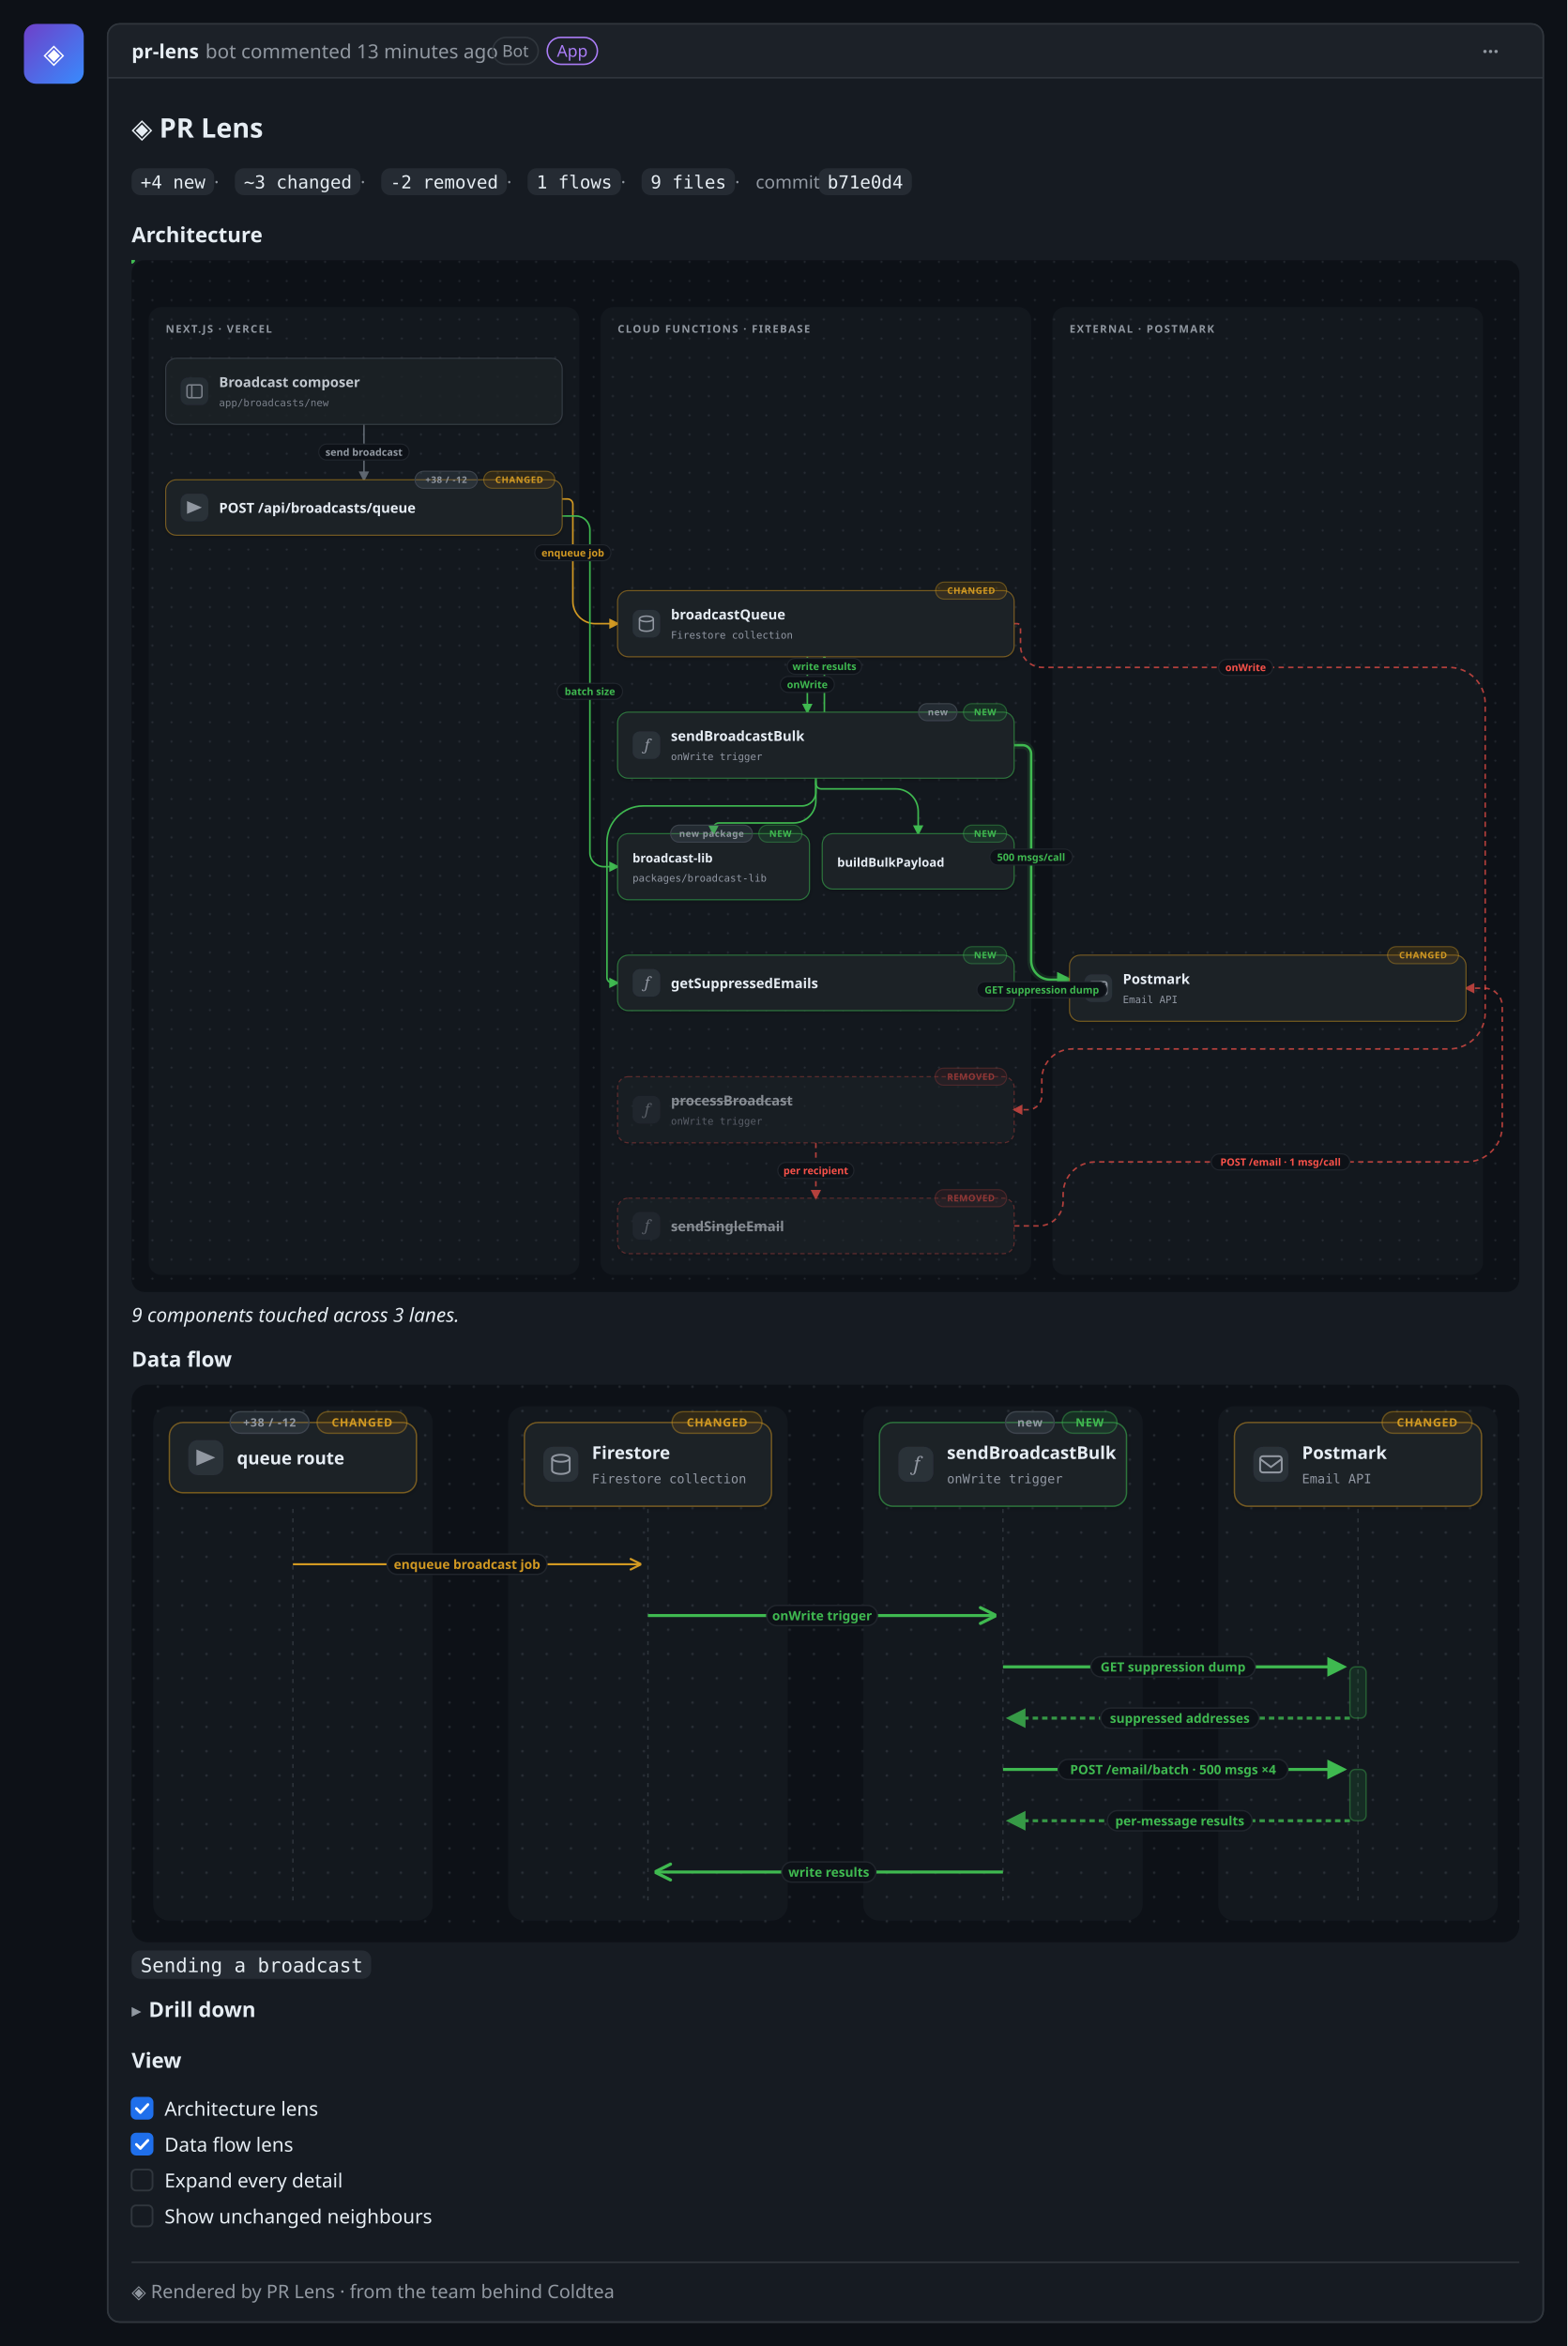
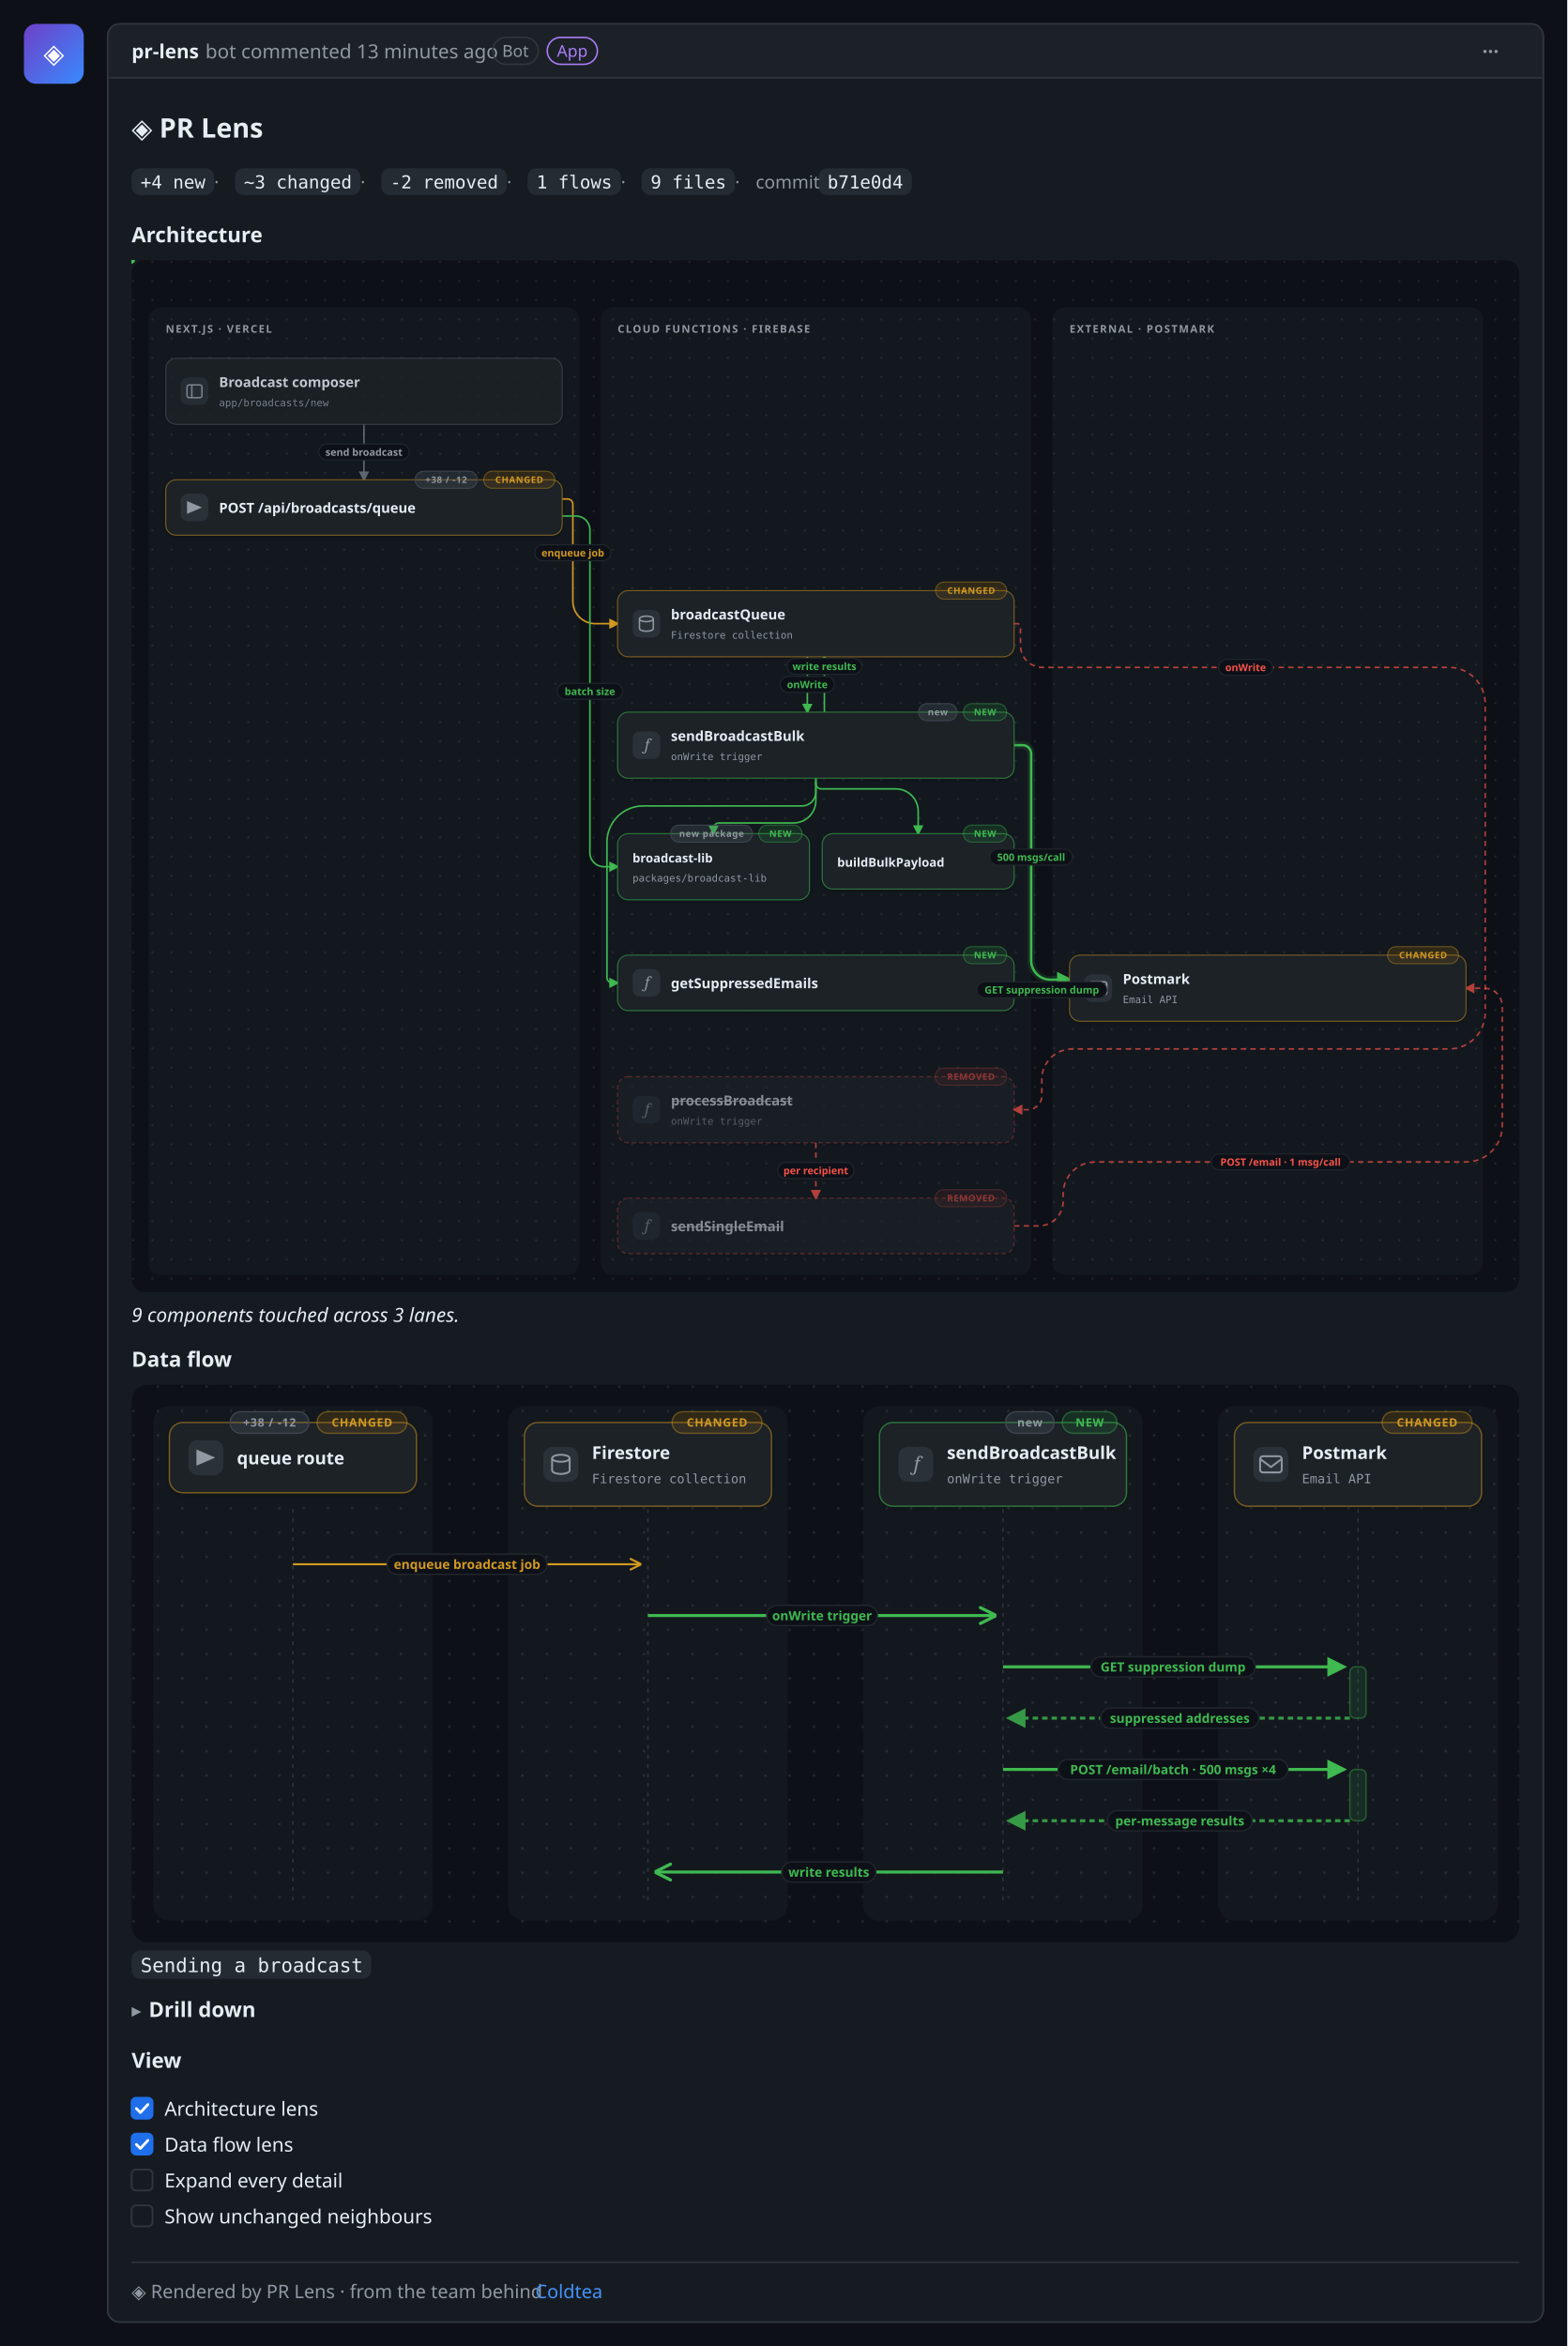
<svg xmlns="http://www.w3.org/2000/svg" viewBox="0 0 1048 1568.76" width="1048" height="1568.76" role="img" aria-label="PR Lens comment preview — Batch broadcast sending through Postmark">
  <rect x="0" y="0" width="1048" height="1568.76" fill="#0d1117" />
  <defs>
    <linearGradient id="frame-avatar" x1="0" y1="0" x2="1" y2="1">
      <stop offset="0" stop-color="#6e40c9" />
      <stop offset="1" stop-color="#388bfd" />
    </linearGradient>
  </defs>
  <rect x="16" y="16" width="40" height="40" rx="8" fill="url(#frame-avatar)" />
  <text x="36" y="42" fill="#ffffff" text-anchor="middle" style="font-family:-apple-system, BlinkMacSystemFont, &quot;Segoe UI&quot;, &quot;Noto Sans&quot;, Helvetica, Arial, sans-serif;font-size:18px;font-weight:700">◈</text>
  <rect x="72" y="16" width="960" height="1536.76" rx="8" fill="#161b22" stroke="#30363d" stroke-width="1" />
  <path d="M72,24 a8,8 0 0 1 8,-8 h944 a8,8 0 0 1 8,8 v28 h-960 Z" fill="#1c2128" />
  <line x1="72" y1="52" x2="1032" y2="52" stroke="#30363d" stroke-width="1" />
  <text x="88" y="39" fill="#e6edf3" style="font-family:-apple-system, BlinkMacSystemFont, &quot;Segoe UI&quot;, &quot;Noto Sans&quot;, Helvetica, Arial, sans-serif;font-size:13px;font-weight:600">pr-lens</text>
  <text x="130.11" y="39" fill="#9198a1" style="font-family:-apple-system, BlinkMacSystemFont, &quot;Segoe UI&quot;, &quot;Noto Sans&quot;, Helvetica, Arial, sans-serif;font-size:13px;font-weight:400">  </text>
  <text x="137.34" y="39" fill="#9198a1" style="font-family:-apple-system, BlinkMacSystemFont, &quot;Segoe UI&quot;, &quot;Noto Sans&quot;, Helvetica, Arial, sans-serif;font-size:13px;font-weight:400">bot commented 13 minutes ago</text>
  <rect x="329.43" y="25" width="30.51" height="18" rx="9" fill="none" stroke="#30363d" stroke-width="1" />
  <text x="344.69" y="38" fill="#9198a1" text-anchor="middle" style="font-family:-apple-system, BlinkMacSystemFont, &quot;Segoe UI&quot;, &quot;Noto Sans&quot;, Helvetica, Arial, sans-serif;font-size:11px">Bot</text>
  <rect x="365.94" y="25" width="33.57" height="18" rx="9" fill="none" stroke="#ab7df8" stroke-width="1" />
  <text x="382.73" y="38" fill="#ab7df8" text-anchor="middle" style="font-family:-apple-system, BlinkMacSystemFont, &quot;Segoe UI&quot;, &quot;Noto Sans&quot;, Helvetica, Arial, sans-serif;font-size:11px">App</text>
  <text x="991.2" y="39" fill="#9198a1" style="font-family:-apple-system, BlinkMacSystemFont, &quot;Segoe UI&quot;, &quot;Noto Sans&quot;, Helvetica, Arial, sans-serif;font-size:13px;font-weight:600">···</text>
  <text x="88" y="92" fill="#e6edf3" style="font-family:-apple-system, BlinkMacSystemFont, &quot;Segoe UI&quot;, &quot;Noto Sans&quot;, Helvetica, Arial, sans-serif;font-size:18px;font-weight:600">◈ PR Lens</text>
  <rect x="88" y="112.5" width="55.2" height="18" rx="6" fill="rgba(110,118,129,.18)" />
  <text x="94" y="126" fill="#e6edf3" style="font-family:ui-monospace, SFMono-Regular, &quot;SF Mono&quot;, Menlo, Consolas, monospace;font-size:12px;font-weight:400">+4 new</text>
  <text x="143.2" y="126" fill="#9198a1" style="font-family:-apple-system, BlinkMacSystemFont, &quot;Segoe UI&quot;, &quot;Noto Sans&quot;, Helvetica, Arial, sans-serif;font-size:12px;font-weight:400"> · </text>
  <rect x="157.07" y="112.5" width="84" height="18" rx="6" fill="rgba(110,118,129,.18)" />
  <text x="163.07" y="126" fill="#e6edf3" style="font-family:ui-monospace, SFMono-Regular, &quot;SF Mono&quot;, Menlo, Consolas, monospace;font-size:12px;font-weight:400">~3 changed</text>
  <text x="241.07" y="126" fill="#9198a1" style="font-family:-apple-system, BlinkMacSystemFont, &quot;Segoe UI&quot;, &quot;Noto Sans&quot;, Helvetica, Arial, sans-serif;font-size:12px;font-weight:400"> · </text>
  <rect x="254.94" y="112.5" width="84" height="18" rx="6" fill="rgba(110,118,129,.18)" />
  <text x="260.94" y="126" fill="#e6edf3" style="font-family:ui-monospace, SFMono-Regular, &quot;SF Mono&quot;, Menlo, Consolas, monospace;font-size:12px;font-weight:400">-2 removed</text>
  <text x="338.94" y="126" fill="#9198a1" style="font-family:-apple-system, BlinkMacSystemFont, &quot;Segoe UI&quot;, &quot;Noto Sans&quot;, Helvetica, Arial, sans-serif;font-size:12px;font-weight:400"> · </text>
  <rect x="352.81" y="112.5" width="62.4" height="18" rx="6" fill="rgba(110,118,129,.18)" />
  <text x="358.81" y="126" fill="#e6edf3" style="font-family:ui-monospace, SFMono-Regular, &quot;SF Mono&quot;, Menlo, Consolas, monospace;font-size:12px;font-weight:400">1 flows</text>
  <text x="415.21" y="126" fill="#9198a1" style="font-family:-apple-system, BlinkMacSystemFont, &quot;Segoe UI&quot;, &quot;Noto Sans&quot;, Helvetica, Arial, sans-serif;font-size:12px;font-weight:400"> · </text>
  <rect x="429.08" y="112.5" width="62.4" height="18" rx="6" fill="rgba(110,118,129,.18)" />
  <text x="435.08" y="126" fill="#e6edf3" style="font-family:ui-monospace, SFMono-Regular, &quot;SF Mono&quot;, Menlo, Consolas, monospace;font-size:12px;font-weight:400">9 files</text>
  <text x="491.48" y="126" fill="#9198a1" style="font-family:-apple-system, BlinkMacSystemFont, &quot;Segoe UI&quot;, &quot;Noto Sans&quot;, Helvetica, Arial, sans-serif;font-size:12px;font-weight:400"> · </text>
  <text x="505.35" y="126" fill="#9198a1" style="font-family:-apple-system, BlinkMacSystemFont, &quot;Segoe UI&quot;, &quot;Noto Sans&quot;, Helvetica, Arial, sans-serif;font-size:12px;font-weight:400">commit </text>
  <rect x="547.35" y="112.5" width="62.4" height="18" rx="6" fill="rgba(110,118,129,.18)" />
  <text x="553.35" y="126" fill="#e6edf3" style="font-family:ui-monospace, SFMono-Regular, &quot;SF Mono&quot;, Menlo, Consolas, monospace;font-size:12px;font-weight:400">b71e0d4</text>
  <text x="88" y="162" fill="#e6edf3" style="font-family:-apple-system, BlinkMacSystemFont, &quot;Segoe UI&quot;, &quot;Noto Sans&quot;, Helvetica, Arial, sans-serif;font-size:14px;font-weight:600">Architecture</text>
  <svg viewBox="0 0 1302 968" x="88" y="174" width="928" height="689.94" role="img" aria-label="Batch broadcast sending through Postmark">
    <style>text{font-family:-apple-system, BlinkMacSystemFont, "Segoe UI", "Noto Sans", Helvetica, Arial, sans-serif}.lanebox{fill:rgba(110,118,129,.07)}.lanelabel{font-size:10px;font-weight:700;letter-spacing:.12em;fill:#9198a1}.card{fill:#1c2128;stroke:#3d444d;stroke-width:1}.card-added{stroke:#3fb950;stroke-opacity:.55}.card-modified{stroke:#d29922;stroke-opacity:.5}.ghost{opacity:.55}.ghost .card{stroke:#f85149;stroke-dasharray:4 3;stroke-opacity:.6}.context{opacity:.82}.ntitle{font-weight:600;fill:#e6edf3}.strike{text-decoration:line-through}.nsub{font-size:9.5px;fill:#9198a1;font-family:ui-monospace, SFMono-Regular, "SF Mono", Menlo, Consolas, monospace}.chip{fill:rgba(110,118,129,.18)}.glyph{fill:#9198a1}.glyph-stroke{stroke:#9198a1;stroke-width:1.4;fill:none}.bdg text{font-size:8.5px;font-weight:700;letter-spacing:.06em}.bdg rect{stroke-width:1}.bdg-added rect{fill:rgba(46,160,67,.15);stroke:rgba(63,185,80,.4)}.bdg-added text{fill:#3fb950}.bdg-modified rect{fill:rgba(187,128,9,.15);stroke:rgba(210,153,34,.4)}.bdg-modified text{fill:#d29922}.bdg-removed rect{fill:rgba(248,81,73,.12);stroke:rgba(248,81,73,.4)}.bdg-removed text{fill:#f85149}.bdg-neutral rect{fill:rgba(110,118,129,.18);stroke:#3d444d}.bdg-neutral text{fill:#9198a1}.edge{fill:none;stroke-width:1.5}.edge-added{stroke:#3fb950}.edge-modified{stroke:#d29922}.edge-removed{stroke:#f85149;stroke-dasharray:5 4;opacity:.7}.edge-neutral{stroke:#6e7681}.hero{stroke-width:2.25}.faded{opacity:.45}.glow{fill:none;stroke-width:7;opacity:.14}.msg-self{font-size:11px;fill:#e6edf3}.lpill{fill:#0d1117;stroke:#21262d;stroke-width:1}.ltext{font-size:9.5px;font-weight:600;fill:#9198a1}.ltext-added{fill:#3fb950}.ltext-modified{fill:#d29922}.ltext-removed{fill:#f85149}.cardsh{filter:drop-shadow(0 1px 2px rgba(0,0,0,.28))}.lifeline{stroke:#30363d;stroke-width:1;stroke-dasharray:3 4}.actbar{fill:rgba(46,160,67,.15);stroke:rgba(63,185,80,.4)}.msg{fill:none;stroke-width:1.5}.msg-return{stroke-dasharray:4 3;opacity:.8}.msg-strong{stroke-width:2.25}</style>
    <defs>
      <pattern id="dots" width="18" height="18" patternUnits="userSpaceOnUse">
        <circle cx="1.5" cy="1.5" r="1" fill="rgba(110,118,129,.22)" />
      </pattern>
      <marker id="mk-added" viewBox="0 0 10 10" refX="8" refY="5" markerWidth="6.5" markerHeight="6.5" orient="auto-start-reverse">
        <path d="M0,0 L10,5 L0,10 z" fill="#3fb950" />
      </marker>
      <marker id="mko-added" viewBox="0 0 10 10" refX="10" refY="5" markerWidth="6.5" markerHeight="6.5" orient="auto-start-reverse">
        <path d="M2,1 L10,5 L2,9" fill="none" stroke="#3fb950" stroke-width="1.6" stroke-linecap="round" stroke-linejoin="round" />
      </marker>
      <marker id="mk-modified" viewBox="0 0 10 10" refX="8" refY="5" markerWidth="6.5" markerHeight="6.5" orient="auto-start-reverse">
        <path d="M0,0 L10,5 L0,10 z" fill="#d29922" />
      </marker>
      <marker id="mko-modified" viewBox="0 0 10 10" refX="10" refY="5" markerWidth="6.5" markerHeight="6.5" orient="auto-start-reverse">
        <path d="M2,1 L10,5 L2,9" fill="none" stroke="#d29922" stroke-width="1.6" stroke-linecap="round" stroke-linejoin="round" />
      </marker>
      <marker id="mk-removed" viewBox="0 0 10 10" refX="8" refY="5" markerWidth="6.5" markerHeight="6.5" orient="auto-start-reverse">
        <path d="M0,0 L10,5 L0,10 z" fill="#f85149" />
      </marker>
      <marker id="mko-removed" viewBox="0 0 10 10" refX="10" refY="5" markerWidth="6.5" markerHeight="6.5" orient="auto-start-reverse">
        <path d="M2,1 L10,5 L2,9" fill="none" stroke="#f85149" stroke-width="1.6" stroke-linecap="round" stroke-linejoin="round" />
      </marker>
      <marker id="mk-neutral" viewBox="0 0 10 10" refX="8" refY="5" markerWidth="6.5" markerHeight="6.5" orient="auto-start-reverse">
        <path d="M0,0 L10,5 L0,10 z" fill="#6e7681" />
      </marker>
      <marker id="mko-neutral" viewBox="0 0 10 10" refX="10" refY="5" markerWidth="6.5" markerHeight="6.5" orient="auto-start-reverse">
        <path d="M2,1 L10,5 L2,9" fill="none" stroke="#6e7681" stroke-width="1.6" stroke-linecap="round" stroke-linejoin="round" />
      </marker>
    </defs>
    <rect x="0" y="0" width="1302" height="968" rx="12" fill="#0d1117" />
    <rect x="0" y="0" width="1302" height="968" rx="12" fill="url(#dots)" />
    <g>
      <rect class="lanebox" x="16" y="44" width="404" height="908" rx="12" />
      <text class="lanelabel" x="32" y="68">NEXT.JS · VERCEL</text>
      <rect class="lanebox" x="440" y="44" width="404" height="908" rx="12" />
      <text class="lanelabel" x="456" y="68">CLOUD FUNCTIONS · FIREBASE</text>
      <rect class="lanebox" x="864" y="44" width="404" height="908" rx="12" />
      <text class="lanelabel" x="880" y="68">EXTERNAL · POSTMARK</text>
    </g>
    <g>
      <path class="edge edge-neutral context" d="M218,154 L218,206" marker-end="url(#mk-neutral)" />
      <path class="edge edge-modified" d="M404,224 L409,224 C411.76,224 414,226.24 414,229 L414,320 C414,331.6 423.4,341 435,341 L456,341" marker-end="url(#mk-modified)" />
      <path class="edge edge-added" d="M404,240 L417,240 C424.18,240 430,245.82 430,253 L430,556 C430,563.18 435.82,569 443,569 L456,569" marker-end="url(#mk-added)" />
      <path class="edge edge-added" d="M634,372 L634,424" marker-end="url(#mk-added)" />
      <path class="edge edge-removed" d="M828,341 L831,341 C832.66,341 834,342.34 834,344 L834,361.5 C834,372.82 843.18,382 854.5,382 L1236,382 C1254.78,382 1270,397.22 1270,416 L1270,706 C1270,724.78 1254.78,740 1236,740 L882.5,740 C866.76,740 854,752.76 854,768.5 L854,784 C854,791.18 848.18,797 841,797 L828,797" marker-end="url(#mk-removed)" />
      <path class="edge edge-removed" d="M642,828 L642,880" marker-end="url(#mk-removed)" />
      <path class="edge edge-removed" d="M828,906 L851,906 C863.7,906 874,895.7 874,883 L874,876 C874,859.43 887.43,846 904,846 L1252,846 C1270.78,846 1286,830.78 1286,812 L1286,700 C1286,690.61 1278.39,683 1269,683 L1252,683" marker-end="url(#mk-removed)" />
      <path class="edge edge-added" d="M642,486 L642,491 C642,493.76 644.24,496 647,496 L717,496 C728.6,496 738,505.4 738,517 L738,538" marker-end="url(#mk-added)" />
      <path class="edge edge-added" d="M642,486 L642,499 C642,506.18 636.18,512 629,512 L480,512 C461.22,512 446,527.22 446,546 L446,673 C446,675.76 448.24,678 451,678 L456,678" marker-end="url(#mk-added)" />
      <path class="edge edge-added" d="M642,486 L642,507 C642,518.6 632.6,528 621,528 L551,528 C548.24,528 546,530.24 546,533 L546,538" marker-end="url(#mk-added)" />
      <path class="edge edge-added" d="M828,684.5 L880,684.5" marker-end="url(#mk-added)" />
      <circle r="2.6" fill="#3fb950">
        <animateMotion dur="1.6s" repeatCount="indefinite" path="M828,684.5 L880,684.5" />
      </circle>
      <path class="glow" stroke="#3fb950" d="M828,455 L836,455 C840.42,455 844,458.58 844,463 L844,657 C844,666.94 852.06,675 862,675 L880,675" />
      <path class="edge edge-added hero" d="M828,455 L836,455 C840.42,455 844,458.58 844,463 L844,657 C844,666.94 852.06,675 862,675 L880,675" marker-end="url(#mk-added)" />
      <circle r="3" fill="#3fb950">
        <animateMotion dur="2.1s" repeatCount="indefinite" path="M828,455 L836,455 C840.42,455 844,458.58 844,463 L844,657 C844,666.94 852.06,675 862,675 L880,675" />
      </circle>
      <circle r="3" fill="#3fb950">
        <animateMotion dur="2.1s" begin="0.7s" repeatCount="indefinite" path="M828,455 L836,455 C840.42,455 844,458.58 844,463 L844,657 C844,666.94 852.06,675 862,675 L880,675" />
      </circle>
      <circle r="3" fill="#3fb950">
        <animateMotion dur="2.1s" begin="1.4s" repeatCount="indefinite" path="M828,455 L836,455 C840.42,455 844,458.58 844,463 L844,657 C844,666.94 852.06,675 862,675 L880,675" />
      </circle>
      <path class="edge edge-added" d="M650,424 L650,372" marker-end="url(#mk-added)" />
    </g>
    <g>
      <g class="cardsh context">
        <rect class="card" x="32" y="92" width="372" height="62" rx="10" />
        <rect class="chip" x="46" y="110" width="26" height="26" rx="7" />
        <g>
          <rect class="glyph-stroke" x="52" y="117" width="14" height="12" rx="2" />
          <path class="glyph-stroke" d="M56.5,117 v12" />
        </g>
        <text class="ntitle" x="82" y="119" font-size="13">Broadcast composer</text>
        <text class="nsub" x="82" y="137">app/broadcasts/new</text>
      </g>
      <g class="cardsh">
        <rect class="card card-modified" x="32" y="206" width="372" height="52" rx="10" />
        <rect class="chip" x="46" y="219" width="26" height="26" rx="7" />
        <g>
          <path class="glyph" d="M52,226 L66,232 L52,238 Z" />
        </g>
        <text class="ntitle" x="82" y="237" font-size="13">POST /api/broadcasts/queue</text>
        <g class="bdg bdg-neutral">
          <rect x="265.98" y="198" width="58.4" height="16" rx="8" />
          <text x="295.18" y="209" text-anchor="middle">+38 / -12</text>
        </g>
        <g class="bdg bdg-modified">
          <rect x="330.38" y="198" width="66.62" height="16" rx="8" />
          <text x="363.69" y="209" text-anchor="middle">CHANGED</text>
        </g>
      </g>
      <g class="cardsh">
        <rect class="card card-modified" x="456" y="310" width="372" height="62" rx="10" />
        <rect class="chip" x="470" y="328" width="26" height="26" rx="7" />
        <g>
          <ellipse class="glyph-stroke" cx="483" cy="336.5" rx="6.5" ry="2.6" />
          <path class="glyph-stroke" d="M476.5,336.5 v9 a6.5,2.6 0 0 0 13 0 v-9" />
        </g>
        <text class="ntitle" x="506" y="337" font-size="13">broadcastQueue</text>
        <text class="nsub" x="506" y="355">Firestore collection</text>
        <g class="bdg bdg-modified">
          <rect x="754.38" y="302" width="66.62" height="16" rx="8" />
          <text x="787.69" y="313" text-anchor="middle">CHANGED</text>
        </g>
      </g>
      <g class="cardsh">
        <rect class="card card-added" x="456" y="424" width="372" height="62" rx="10" />
        <rect class="chip" x="470" y="442" width="26" height="26" rx="7" />
        <g>
          <text class="glyph" x="483" y="459.5" text-anchor="middle" style="font-size:14px;font-style:italic;font-family:Georgia,serif">ƒ</text>
        </g>
        <text class="ntitle" x="506" y="451" font-size="13">sendBroadcastBulk</text>
        <text class="nsub" x="506" y="469">onWrite trigger</text>
        <g class="bdg bdg-neutral">
          <rect x="738.4" y="416" width="36.05" height="16" rx="8" />
          <text x="756.43" y="427" text-anchor="middle">new</text>
        </g>
        <g class="bdg bdg-added">
          <rect x="780.45" y="416" width="40.55" height="16" rx="8" />
          <text x="800.72" y="427" text-anchor="middle">NEW</text>
        </g>
      </g>
      <g class="cardsh">
        <rect class="card card-added" x="456" y="538" width="180" height="62" rx="10" />
        <text class="ntitle" x="470" y="565" font-size="11.5">broadcast-lib</text>
        <text class="nsub" x="470" y="583">packages/broadcast-lib</text>
        <g class="bdg bdg-neutral">
          <rect x="505.75" y="530" width="76.7" height="16" rx="8" />
          <text x="544.1" y="541" text-anchor="middle">new package</text>
        </g>
        <g class="bdg bdg-added">
          <rect x="588.45" y="530" width="40.55" height="16" rx="8" />
          <text x="608.73" y="541" text-anchor="middle">NEW</text>
        </g>
      </g>
      <g class="cardsh">
        <rect class="card card-added" x="648" y="538" width="180" height="52" rx="10" />
        <text class="ntitle" x="662" y="569" font-size="11.5">buildBulkPayload</text>
        <g class="bdg bdg-added">
          <rect x="780.45" y="530" width="40.55" height="16" rx="8" />
          <text x="800.73" y="541" text-anchor="middle">NEW</text>
        </g>
      </g>
      <g class="cardsh">
        <rect class="card card-added" x="456" y="652" width="372" height="52" rx="10" />
        <rect class="chip" x="470" y="665" width="26" height="26" rx="7" />
        <g>
          <text class="glyph" x="483" y="682.5" text-anchor="middle" style="font-size:14px;font-style:italic;font-family:Georgia,serif">ƒ</text>
        </g>
        <text class="ntitle" x="506" y="683" font-size="13">getSuppressedEmails</text>
        <g class="bdg bdg-added">
          <rect x="780.45" y="644" width="40.55" height="16" rx="8" />
          <text x="800.73" y="655" text-anchor="middle">NEW</text>
        </g>
      </g>
      <g class="cardsh ghost">
        <rect class="card" x="456" y="766" width="372" height="62" rx="10" />
        <rect class="chip" x="470" y="784" width="26" height="26" rx="7" />
        <g>
          <text class="glyph" x="483" y="801.5" text-anchor="middle" style="font-size:14px;font-style:italic;font-family:Georgia,serif">ƒ</text>
        </g>
        <text class="ntitle strike" x="506" y="793" font-size="13">processBroadcast</text>
        <text class="nsub" x="506" y="811">onWrite trigger</text>
        <g class="bdg bdg-removed">
          <rect x="753.88" y="758" width="67.12" height="16" rx="8" />
          <text x="787.44" y="769" text-anchor="middle">REMOVED</text>
        </g>
      </g>
      <g class="cardsh ghost">
        <rect class="card" x="456" y="880" width="372" height="52" rx="10" />
        <rect class="chip" x="470" y="893" width="26" height="26" rx="7" />
        <g>
          <text class="glyph" x="483" y="910.5" text-anchor="middle" style="font-size:14px;font-style:italic;font-family:Georgia,serif">ƒ</text>
        </g>
        <text class="ntitle strike" x="506" y="911" font-size="13">sendSingleEmail</text>
        <g class="bdg bdg-removed">
          <rect x="753.88" y="872" width="67.12" height="16" rx="8" />
          <text x="787.44" y="883" text-anchor="middle">REMOVED</text>
        </g>
      </g>
      <g class="cardsh">
        <rect class="card card-modified" x="880" y="652" width="372" height="62" rx="10" />
        <rect class="chip" x="894" y="670" width="26" height="26" rx="7" />
        <g>
          <rect class="glyph-stroke" x="899" y="677" width="16" height="12" rx="2" />
          <path class="glyph-stroke" d="M899,679 l8,6 8,-6" />
        </g>
        <text class="ntitle" x="930" y="679" font-size="13">Postmark</text>
        <text class="nsub" x="930" y="697">Email API</text>
        <g class="bdg bdg-modified">
          <rect x="1178.38" y="644" width="66.62" height="16" rx="8" />
          <text x="1211.69" y="655" text-anchor="middle">CHANGED</text>
        </g>
      </g>
    </g>
    <g>
      <g>
        <rect class="lpill" x="175.58" y="172.5" width="84.85" height="15" rx="7.5" />
        <text class="ltext" x="218" y="183.5" text-anchor="middle">send broadcast</text>
      </g>
      <g>
        <rect class="lpill" x="378.29" y="267" width="71.43" height="15" rx="7.5" />
        <text class="ltext ltext-modified" x="414" y="278" text-anchor="middle">enqueue job</text>
      </g>
      <g>
        <rect class="lpill" x="399.33" y="397" width="61.34" height="15" rx="7.5" />
        <text class="ltext ltext-added" x="430" y="408" text-anchor="middle">batch size</text>
      </g>
      <g>
        <rect class="lpill" x="608.66" y="390.5" width="50.69" height="15" rx="7.5" />
        <text class="ltext ltext-added" x="634" y="401.5" text-anchor="middle">onWrite</text>
      </g>
      <g>
        <rect class="lpill" x="1019.91" y="374.5" width="50.69" height="15" rx="7.5" />
        <text class="ltext ltext-removed" x="1045.25" y="385.5" text-anchor="middle">onWrite</text>
      </g>
      <g>
        <rect class="lpill" x="606.29" y="846.5" width="71.41" height="15" rx="7.5" />
        <text class="ltext ltext-removed" x="642" y="857.5" text-anchor="middle">per recipient</text>
      </g>
      <g>
        <rect class="lpill" x="1012.98" y="838.5" width="130.04" height="15" rx="7.5" />
        <text class="ltext ltext-removed" x="1078" y="849.5" text-anchor="middle">POST /email · 1 msg/call</text>
      </g>
      <g>
        <rect class="lpill" x="793.11" y="677" width="121.78" height="15" rx="7.5" />
        <text class="ltext ltext-added" x="854" y="688" text-anchor="middle">GET suppression dump</text>
      </g>
      <g>
        <rect class="lpill" x="805.22" y="552.5" width="77.56" height="15" rx="7.5" />
        <text class="ltext ltext-added" x="844" y="563.5" text-anchor="middle">500 msgs/call</text>
      </g>
      <g>
        <rect class="lpill" x="615.15" y="373.5" width="69.71" height="15" rx="7.5" />
        <text class="ltext ltext-added" x="650" y="384.5" text-anchor="middle">write results</text>
      </g>
    </g>
  </svg>
  <text x="88" y="883.94" fill="#e6edf3" style="font-family:-apple-system, BlinkMacSystemFont, &quot;Segoe UI&quot;, &quot;Noto Sans&quot;, Helvetica, Arial, sans-serif;font-size:13px;font-weight:400;font-style:italic">9 components touched across 3 lanes.</text>
  <text x="88" y="913.94" fill="#e6edf3" style="font-family:-apple-system, BlinkMacSystemFont, &quot;Segoe UI&quot;, &quot;Noto Sans&quot;, Helvetica, Arial, sans-serif;font-size:14px;font-weight:600">Data flow</text>
  <svg viewBox="0 0 1028 413" x="88" y="925.94" width="928" height="372.82" role="img" aria-label="Batch broadcast sending through Postmark">
    <style>text{font-family:-apple-system, BlinkMacSystemFont, "Segoe UI", "Noto Sans", Helvetica, Arial, sans-serif}.lanebox{fill:rgba(110,118,129,.07)}.lanelabel{font-size:10px;font-weight:700;letter-spacing:.12em;fill:#9198a1}.card{fill:#1c2128;stroke:#3d444d;stroke-width:1}.card-added{stroke:#3fb950;stroke-opacity:.55}.card-modified{stroke:#d29922;stroke-opacity:.5}.ghost{opacity:.55}.ghost .card{stroke:#f85149;stroke-dasharray:4 3;stroke-opacity:.6}.context{opacity:.82}.ntitle{font-weight:600;fill:#e6edf3}.strike{text-decoration:line-through}.nsub{font-size:9.5px;fill:#9198a1;font-family:ui-monospace, SFMono-Regular, "SF Mono", Menlo, Consolas, monospace}.chip{fill:rgba(110,118,129,.18)}.glyph{fill:#9198a1}.glyph-stroke{stroke:#9198a1;stroke-width:1.4;fill:none}.bdg text{font-size:8.5px;font-weight:700;letter-spacing:.06em}.bdg rect{stroke-width:1}.bdg-added rect{fill:rgba(46,160,67,.15);stroke:rgba(63,185,80,.4)}.bdg-added text{fill:#3fb950}.bdg-modified rect{fill:rgba(187,128,9,.15);stroke:rgba(210,153,34,.4)}.bdg-modified text{fill:#d29922}.bdg-removed rect{fill:rgba(248,81,73,.12);stroke:rgba(248,81,73,.4)}.bdg-removed text{fill:#f85149}.bdg-neutral rect{fill:rgba(110,118,129,.18);stroke:#3d444d}.bdg-neutral text{fill:#9198a1}.edge{fill:none;stroke-width:1.5}.edge-added{stroke:#3fb950}.edge-modified{stroke:#d29922}.edge-removed{stroke:#f85149;stroke-dasharray:5 4;opacity:.7}.edge-neutral{stroke:#6e7681}.hero{stroke-width:2.25}.faded{opacity:.45}.glow{fill:none;stroke-width:7;opacity:.14}.msg-self{font-size:11px;fill:#e6edf3}.lpill{fill:#0d1117;stroke:#21262d;stroke-width:1}.ltext{font-size:9.5px;font-weight:600;fill:#9198a1}.ltext-added{fill:#3fb950}.ltext-modified{fill:#d29922}.ltext-removed{fill:#f85149}.cardsh{filter:drop-shadow(0 1px 2px rgba(0,0,0,.28))}.lifeline{stroke:#30363d;stroke-width:1;stroke-dasharray:3 4}.actbar{fill:rgba(46,160,67,.15);stroke:rgba(63,185,80,.4)}.msg{fill:none;stroke-width:1.5}.msg-return{stroke-dasharray:4 3;opacity:.8}.msg-strong{stroke-width:2.25}</style>
    <defs>
      <pattern id="dots" width="18" height="18" patternUnits="userSpaceOnUse">
        <circle cx="1.5" cy="1.5" r="1" fill="rgba(110,118,129,.22)" />
      </pattern>
      <marker id="mk-added" viewBox="0 0 10 10" refX="8" refY="5" markerWidth="6.5" markerHeight="6.5" orient="auto-start-reverse">
        <path d="M0,0 L10,5 L0,10 z" fill="#3fb950" />
      </marker>
      <marker id="mko-added" viewBox="0 0 10 10" refX="10" refY="5" markerWidth="6.5" markerHeight="6.5" orient="auto-start-reverse">
        <path d="M2,1 L10,5 L2,9" fill="none" stroke="#3fb950" stroke-width="1.6" stroke-linecap="round" stroke-linejoin="round" />
      </marker>
      <marker id="mk-modified" viewBox="0 0 10 10" refX="8" refY="5" markerWidth="6.5" markerHeight="6.5" orient="auto-start-reverse">
        <path d="M0,0 L10,5 L0,10 z" fill="#d29922" />
      </marker>
      <marker id="mko-modified" viewBox="0 0 10 10" refX="10" refY="5" markerWidth="6.5" markerHeight="6.5" orient="auto-start-reverse">
        <path d="M2,1 L10,5 L2,9" fill="none" stroke="#d29922" stroke-width="1.6" stroke-linecap="round" stroke-linejoin="round" />
      </marker>
      <marker id="mk-removed" viewBox="0 0 10 10" refX="8" refY="5" markerWidth="6.5" markerHeight="6.5" orient="auto-start-reverse">
        <path d="M0,0 L10,5 L0,10 z" fill="#f85149" />
      </marker>
      <marker id="mko-removed" viewBox="0 0 10 10" refX="10" refY="5" markerWidth="6.5" markerHeight="6.5" orient="auto-start-reverse">
        <path d="M2,1 L10,5 L2,9" fill="none" stroke="#f85149" stroke-width="1.6" stroke-linecap="round" stroke-linejoin="round" />
      </marker>
      <marker id="mk-neutral" viewBox="0 0 10 10" refX="8" refY="5" markerWidth="6.5" markerHeight="6.5" orient="auto-start-reverse">
        <path d="M0,0 L10,5 L0,10 z" fill="#6e7681" />
      </marker>
      <marker id="mko-neutral" viewBox="0 0 10 10" refX="10" refY="5" markerWidth="6.5" markerHeight="6.5" orient="auto-start-reverse">
        <path d="M2,1 L10,5 L2,9" fill="none" stroke="#6e7681" stroke-width="1.6" stroke-linecap="round" stroke-linejoin="round" />
      </marker>
    </defs>
    <rect x="0" y="0" width="1028" height="413" rx="12" fill="#0d1117" />
    <rect x="0" y="0" width="1028" height="413" rx="12" fill="url(#dots)" />
    <g transform="translate(12,10)">
      <g>
        <rect class="lanebox" x="4" y="6" width="207" height="381" rx="12" />
        <rect class="lanebox" x="267" y="6" width="207" height="381" rx="12" />
        <rect class="lanebox" x="530" y="6" width="207" height="381" rx="12" />
        <rect class="lanebox" x="793" y="6" width="207" height="381" rx="12" />
      </g>
      <g>
        <line class="lifeline" x1="107.5" y1="82" x2="107.5" y2="375" />
        <line class="lifeline" x1="370.5" y1="82" x2="370.5" y2="375" />
        <line class="lifeline" x1="633.5" y1="82" x2="633.5" y2="375" />
        <line class="lifeline" x1="896.5" y1="82" x2="896.5" y2="375" />
        <rect class="actbar" x="890.5" y="199" width="12" height="38" rx="4" />
        <rect class="actbar" x="890.5" y="275" width="12" height="38" rx="4" />
      </g>
      <g>
        <g class="cardsh">
          <rect class="card card-modified" x="16" y="18" width="183" height="52" rx="10" />
          <rect class="chip" x="30" y="31" width="26" height="26" rx="7" />
          <g>
            <path class="glyph" d="M36,38 L50,44 L36,50 Z" />
          </g>
          <text class="ntitle" x="66" y="49" font-size="13">queue route</text>
          <g class="bdg bdg-neutral">
            <rect x="60.98" y="10" width="58.4" height="16" rx="8" />
            <text x="90.18" y="21" text-anchor="middle">+38 / -12</text>
          </g>
          <g class="bdg bdg-modified">
            <rect x="125.38" y="10" width="66.62" height="16" rx="8" />
            <text x="158.69" y="21" text-anchor="middle">CHANGED</text>
          </g>
        </g>
        <g class="cardsh">
          <rect class="card card-modified" x="279" y="18" width="183" height="62" rx="10" />
          <rect class="chip" x="293" y="36" width="26" height="26" rx="7" />
          <g>
            <ellipse class="glyph-stroke" cx="306" cy="44.5" rx="6.5" ry="2.6" />
            <path class="glyph-stroke" d="M299.5,44.5 v9 a6.5,2.6 0 0 0 13 0 v-9" />
          </g>
          <text class="ntitle" x="329" y="45" font-size="13">Firestore</text>
          <text class="nsub" x="329" y="63">Firestore collection</text>
          <g class="bdg bdg-modified">
            <rect x="388.38" y="10" width="66.62" height="16" rx="8" />
            <text x="421.69" y="21" text-anchor="middle">CHANGED</text>
          </g>
        </g>
        <g class="cardsh">
          <rect class="card card-added" x="542" y="18" width="183" height="62" rx="10" />
          <rect class="chip" x="556" y="36" width="26" height="26" rx="7" />
          <g>
            <text class="glyph" x="569" y="53.5" text-anchor="middle" style="font-size:14px;font-style:italic;font-family:Georgia,serif">ƒ</text>
          </g>
          <text class="ntitle" x="592" y="45" font-size="13">sendBroadcastBulk</text>
          <text class="nsub" x="592" y="63">onWrite trigger</text>
          <g class="bdg bdg-neutral">
            <rect x="635.4" y="10" width="36.05" height="16" rx="8" />
            <text x="653.42" y="21" text-anchor="middle">new</text>
          </g>
          <g class="bdg bdg-added">
            <rect x="677.45" y="10" width="40.55" height="16" rx="8" />
            <text x="697.72" y="21" text-anchor="middle">NEW</text>
          </g>
        </g>
        <g class="cardsh">
          <rect class="card card-modified" x="805" y="18" width="183" height="62" rx="10" />
          <rect class="chip" x="819" y="36" width="26" height="26" rx="7" />
          <g>
            <rect class="glyph-stroke" x="824" y="43" width="16" height="12" rx="2" />
            <path class="glyph-stroke" d="M824,45 l8,6 8,-6" />
          </g>
          <text class="ntitle" x="855" y="45" font-size="13">Postmark</text>
          <text class="nsub" x="855" y="63">Email API</text>
          <g class="bdg bdg-modified">
            <rect x="914.38" y="10" width="66.62" height="16" rx="8" />
            <text x="947.69" y="21" text-anchor="middle">CHANGED</text>
          </g>
        </g>
      </g>
      <g>
        <path class="msg edge-modified" d="M107.5,123 L365.5,123" marker-end="url(#mko-modified)" />
        <circle r="2.8" fill="#d29922" opacity="0">
          <animateMotion dur="8s" repeatCount="indefinite" keyPoints="0;0;1;1" keyTimes="0;0.02;0.089;1" calcMode="linear" path="M107.5,123 L365.5,123" />
          <animate attributeName="opacity" dur="8s" repeatCount="indefinite" values="0;0;1;1;0;0" keyTimes="0;0.02;0.027;0.089;0.096;1" />
        </circle>
        <path class="msg edge-added msg-strong" d="M370.5,161 L628.5,161" marker-end="url(#mko-added)" />
        <circle r="2.8" fill="#3fb950" opacity="0">
          <animateMotion dur="8s" repeatCount="indefinite" keyPoints="0;0;1;1" keyTimes="0;0.131;0.2;1" calcMode="linear" path="M370.5,161 L628.5,161" />
          <animate attributeName="opacity" dur="8s" repeatCount="indefinite" values="0;0;1;1;0;0" keyTimes="0;0.131;0.138;0.2;0.207;1" />
        </circle>
        <path class="msg edge-added msg-strong" d="M633.5,199 L885.5,199" marker-end="url(#mk-added)" />
        <circle r="2.8" fill="#3fb950" opacity="0">
          <animateMotion dur="8s" repeatCount="indefinite" keyPoints="0;0;1;1" keyTimes="0;0.242;0.311;1" calcMode="linear" path="M633.5,199 L885.5,199" />
          <animate attributeName="opacity" dur="8s" repeatCount="indefinite" values="0;0;1;1;0;0" keyTimes="0;0.242;0.249;0.311;0.318;1" />
        </circle>
        <path class="msg edge-added msg-return msg-strong" d="M890.5,237 L638.5,237" marker-end="url(#mk-added)" />
        <circle r="2.8" fill="#3fb950" opacity="0">
          <animateMotion dur="8s" repeatCount="indefinite" keyPoints="0;0;1;1" keyTimes="0;0.353;0.422;1" calcMode="linear" path="M890.5,237 L638.5,237" />
          <animate attributeName="opacity" dur="8s" repeatCount="indefinite" values="0;0;1;1;0;0" keyTimes="0;0.353;0.36;0.422;0.429;1" />
        </circle>
        <path class="msg edge-added msg-strong" d="M633.5,275 L885.5,275" marker-end="url(#mk-added)" />
        <circle r="2.8" fill="#3fb950" opacity="0">
          <animateMotion dur="8s" repeatCount="indefinite" keyPoints="0;0;1;1" keyTimes="0;0.464;0.533;1" calcMode="linear" path="M633.5,275 L885.5,275" />
          <animate attributeName="opacity" dur="8s" repeatCount="indefinite" values="0;0;1;1;0;0" keyTimes="0;0.464;0.471;0.533;0.54;1" />
        </circle>
        <circle r="2.8" fill="#3fb950" opacity="0">
          <animateMotion dur="8s" repeatCount="indefinite" keyPoints="0;0;1;1" keyTimes="0;0.576;0.644;1" calcMode="linear" path="M633.5,275 L885.5,275" />
          <animate attributeName="opacity" dur="8s" repeatCount="indefinite" values="0;0;1;1;0;0" keyTimes="0;0.576;0.582;0.644;0.651;1" />
        </circle>
        <circle r="2.8" fill="#3fb950" opacity="0">
          <animateMotion dur="8s" repeatCount="indefinite" keyPoints="0;0;1;1" keyTimes="0;0.687;0.756;1" calcMode="linear" path="M633.5,275 L885.5,275" />
          <animate attributeName="opacity" dur="8s" repeatCount="indefinite" values="0;0;1;1;0;0" keyTimes="0;0.687;0.693;0.756;0.762;1" />
        </circle>
        <path class="msg edge-added msg-return msg-strong" d="M890.5,313 L638.5,313" marker-end="url(#mk-added)" />
        <circle r="2.8" fill="#3fb950" opacity="0">
          <animateMotion dur="8s" repeatCount="indefinite" keyPoints="0;0;1;1" keyTimes="0;0.798;0.867;1" calcMode="linear" path="M890.5,313 L638.5,313" />
          <animate attributeName="opacity" dur="8s" repeatCount="indefinite" values="0;0;1;1;0;0" keyTimes="0;0.798;0.804;0.867;0.873;1" />
        </circle>
        <path class="msg edge-added msg-strong" d="M633.5,351 L375.5,351" marker-end="url(#mko-added)" />
        <circle r="2.8" fill="#3fb950" opacity="0">
          <animateMotion dur="8s" repeatCount="indefinite" keyPoints="0;0;1;1" keyTimes="0;0.909;0.978;1" calcMode="linear" path="M633.5,351 L375.5,351" />
          <animate attributeName="opacity" dur="8s" repeatCount="indefinite" values="0;0;1;1;0;0" keyTimes="0;0.909;0.916;0.978;0.984;1" />
        </circle>
      </g>
      <g>
        <g>
          <rect class="lpill" x="177.28" y="115.5" width="118.44" height="15" rx="7.5" />
          <text class="ltext ltext-modified" x="236.5" y="126.5" text-anchor="middle">enqueue broadcast job</text>
        </g>
        <g>
          <rect class="lpill" x="458.49" y="153.5" width="82.03" height="15" rx="7.5" />
          <text class="ltext ltext-added" x="499.5" y="164.5" text-anchor="middle">onWrite trigger</text>
        </g>
        <g>
          <rect class="lpill" x="698.61" y="191.5" width="121.78" height="15" rx="7.5" />
          <text class="ltext ltext-added" x="759.5" y="202.5" text-anchor="middle">GET suppression dump</text>
        </g>
        <g>
          <rect class="lpill" x="705.85" y="229.5" width="117.3" height="15" rx="7.5" />
          <text class="ltext ltext-added" x="764.5" y="240.5" text-anchor="middle">suppressed addresses</text>
        </g>
        <g>
          <rect class="lpill" x="674.38" y="267.5" width="170.24" height="15" rx="7.5" />
          <text class="ltext ltext-added" x="759.5" y="278.5" text-anchor="middle">POST /email/batch · 500 msgs ×4</text>
        </g>
        <g>
          <rect class="lpill" x="710.9" y="305.5" width="107.21" height="15" rx="7.5" />
          <text class="ltext ltext-added" x="764.5" y="316.5" text-anchor="middle">per-message results</text>
        </g>
        <g>
          <rect class="lpill" x="469.65" y="343.5" width="69.71" height="15" rx="7.5" />
          <text class="ltext ltext-added" x="504.5" y="354.5" text-anchor="middle">write results</text>
        </g>
      </g>
    </g>
  </svg>
  <rect x="88" y="1304.26" width="160.2" height="19" rx="6" fill="rgba(110,118,129,.18)" />
  <text x="94" y="1318.76" fill="#e6edf3" style="font-family:ui-monospace, SFMono-Regular, &quot;SF Mono&quot;, Menlo, Consolas, monospace;font-size:13px;font-weight:400">Sending a broadcast</text>
  <text x="88" y="1348.76" fill="#9198a1" style="font-family:-apple-system, BlinkMacSystemFont, &quot;Segoe UI&quot;, &quot;Noto Sans&quot;, Helvetica, Arial, sans-serif;font-size:13px;font-weight:400">▸ </text>
  <text x="99.41" y="1348.76" fill="#e6edf3" style="font-family:-apple-system, BlinkMacSystemFont, &quot;Segoe UI&quot;, &quot;Noto Sans&quot;, Helvetica, Arial, sans-serif;font-size:14px;font-weight:600">Drill down</text>
  <text x="88" y="1382.76" fill="#e6edf3" style="font-family:-apple-system, BlinkMacSystemFont, &quot;Segoe UI&quot;, &quot;Noto Sans&quot;, Helvetica, Arial, sans-serif;font-size:14px;font-weight:600">View</text>
  <rect x="88" y="1402.76" width="14" height="14" rx="3" fill="#1f6feb" stroke="#1f6feb" stroke-width="1.2" />
  <path d="M91.2,1409.96 l2.7,2.7 l5,-5.4" fill="none" stroke="#ffffff" stroke-width="1.8" stroke-linecap="round" stroke-linejoin="round" />
  <text x="110" y="1414.76" fill="#e6edf3" style="font-family:-apple-system, BlinkMacSystemFont, &quot;Segoe UI&quot;, &quot;Noto Sans&quot;, Helvetica, Arial, sans-serif;font-size:13px;font-weight:400">Architecture lens</text>
  <rect x="88" y="1426.76" width="14" height="14" rx="3" fill="#1f6feb" stroke="#1f6feb" stroke-width="1.2" />
  <path d="M91.2,1433.96 l2.7,2.7 l5,-5.4" fill="none" stroke="#ffffff" stroke-width="1.8" stroke-linecap="round" stroke-linejoin="round" />
  <text x="110" y="1438.76" fill="#e6edf3" style="font-family:-apple-system, BlinkMacSystemFont, &quot;Segoe UI&quot;, &quot;Noto Sans&quot;, Helvetica, Arial, sans-serif;font-size:13px;font-weight:400">Data flow lens</text>
  <rect x="88" y="1450.76" width="14" height="14" rx="3" fill="none" stroke="#30363d" stroke-width="1.2" />
  <text x="110" y="1462.76" fill="#e6edf3" style="font-family:-apple-system, BlinkMacSystemFont, &quot;Segoe UI&quot;, &quot;Noto Sans&quot;, Helvetica, Arial, sans-serif;font-size:13px;font-weight:400">Expand every detail</text>
  <rect x="88" y="1474.76" width="14" height="14" rx="3" fill="none" stroke="#30363d" stroke-width="1.2" />
  <text x="110" y="1486.76" fill="#e6edf3" style="font-family:-apple-system, BlinkMacSystemFont, &quot;Segoe UI&quot;, &quot;Noto Sans&quot;, Helvetica, Arial, sans-serif;font-size:13px;font-weight:400">Show unchanged neighbours</text>
  <line x1="88" y1="1512.76" x2="1016" y2="1512.76" stroke="#30363d" stroke-width="1" />
-   <text x="88" y="1536.76" fill="#9198a1" style="font-family:-apple-system, BlinkMacSystemFont, &quot;Segoe UI&quot;, &quot;Noto Sans&quot;, Helvetica, Arial, sans-serif;font-size:12.5px;font-weight:400">◈ Rendered by PR Lens · from the team behind Coldtea</text>
+   <text x="88" y="1536.76" fill="#9198a1" style="font-family:-apple-system, BlinkMacSystemFont, &quot;Segoe UI&quot;, &quot;Noto Sans&quot;, Helvetica, Arial, sans-serif;font-size:12.5px;font-weight:400">◈ Rendered by PR Lens · from the team behind </text>
+   <text x="357.99" y="1536.76" fill="#4493f8" style="font-family:-apple-system, BlinkMacSystemFont, &quot;Segoe UI&quot;, &quot;Noto Sans&quot;, Helvetica, Arial, sans-serif;font-size:12.5px;font-weight:400">Coldtea</text>
  <rect x="72" y="16" width="960" height="1536.76" rx="8" fill="none" stroke="#30363d" stroke-width="1" />
</svg>
